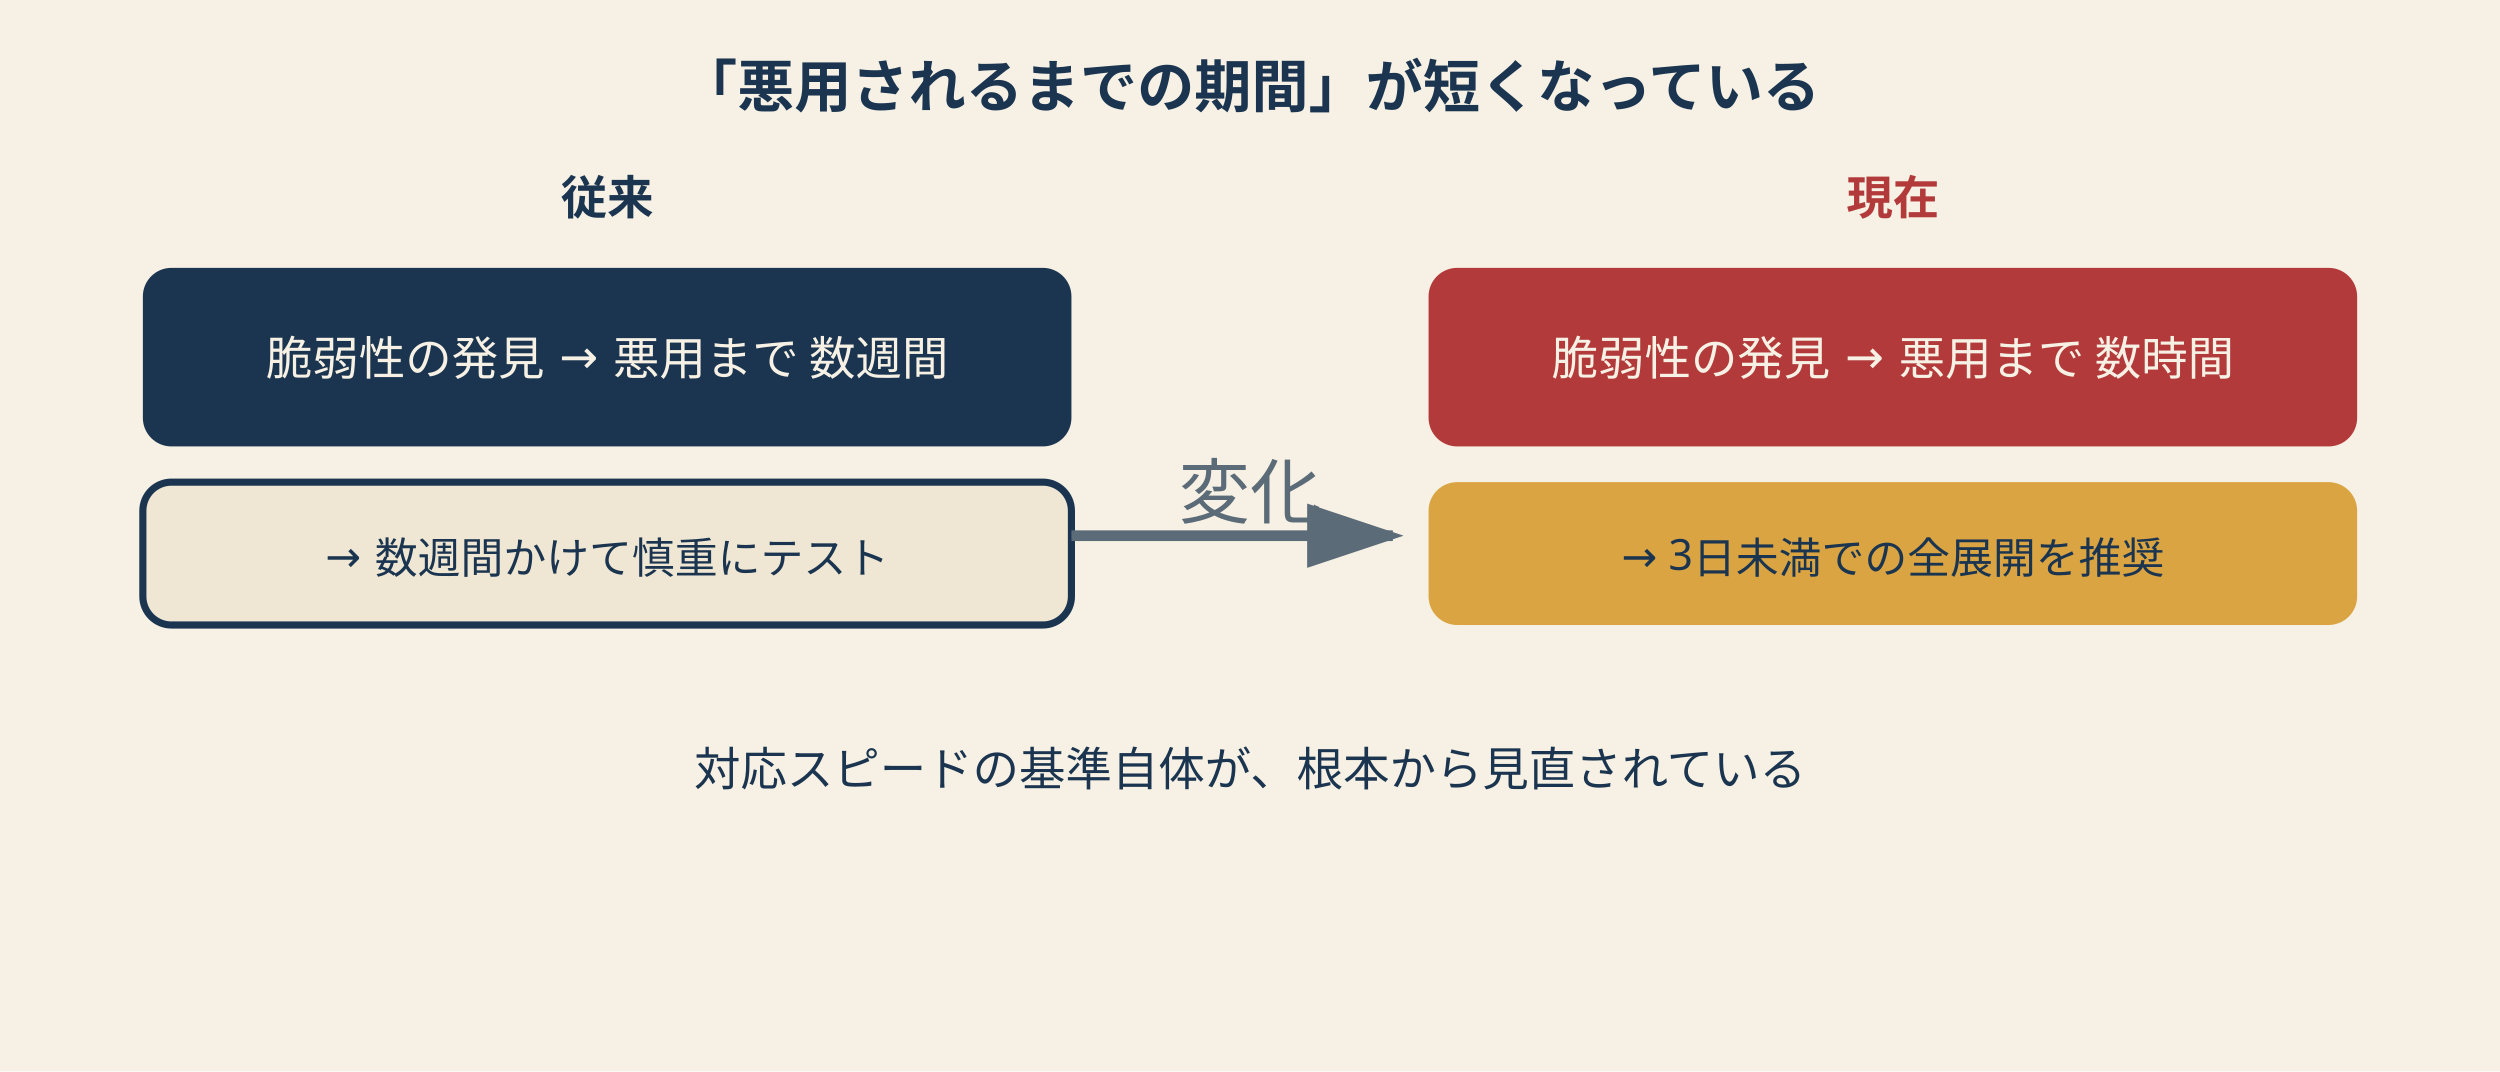
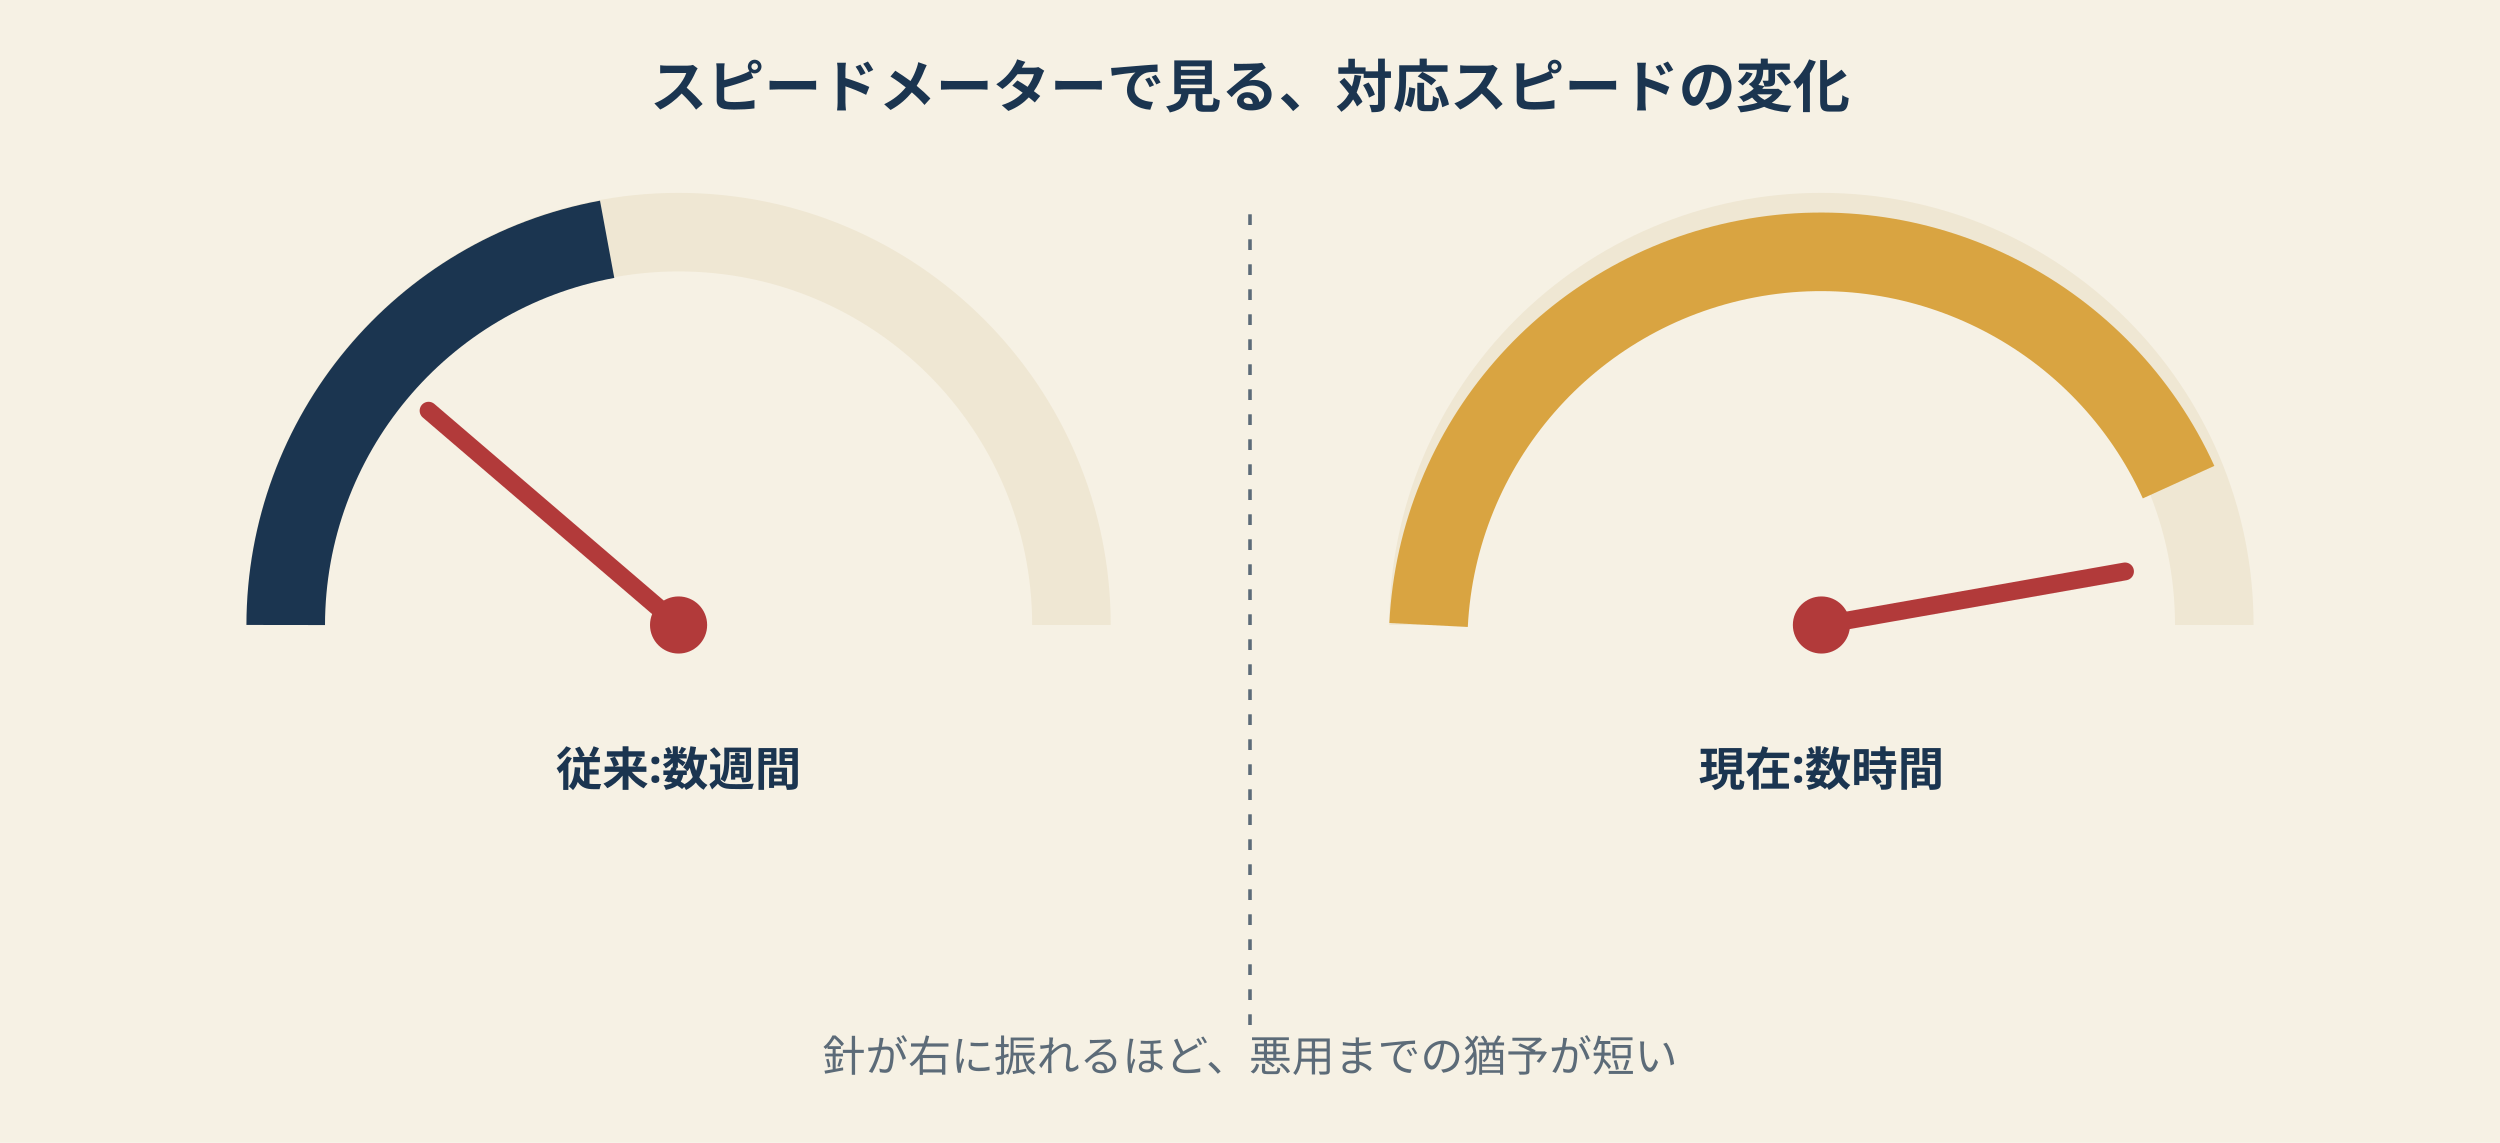
- <svg xmlns="http://www.w3.org/2000/svg" viewBox="0 0 700 300">
-   <rect width="700" height="300" fill="#F6F1E4" />
-   <text x="350" y="30" font-family="sans-serif" font-size="16" font-weight="bold" fill="#1B3550" text-anchor="middle">「悪用されるまでの期間」が短くなっている</text>
-   <text x="170" y="60" font-family="sans-serif" font-size="13" font-weight="bold" fill="#1B3550" text-anchor="middle">従来</text>
-   <rect x="40" y="75" width="260" height="50" rx="8" fill="#1B3550" />
-   <text x="170" y="105" font-family="sans-serif" font-size="13" fill="#F6F1E4" text-anchor="middle">脆弱性の発見 → 悪用まで 数週間</text>
-   <rect x="40" y="135" width="260" height="40" rx="8" fill="#EFE7D3" stroke="#1B3550" stroke-width="2" />
-   <text x="170" y="160" font-family="sans-serif" font-size="12" fill="#1B3550" text-anchor="middle">→ 数週間かけて慎重にテスト</text>
-   <text x="530" y="60" font-family="sans-serif" font-size="13" font-weight="bold" fill="#B23A3A" text-anchor="middle">現在</text>
-   <rect x="400" y="75" width="260" height="50" rx="8" fill="#B23A3A" />
-   <text x="530" y="105" font-family="sans-serif" font-size="13" fill="#F6F1E4" text-anchor="middle">脆弱性の発見 → 悪用まで 数時間</text>
-   <rect x="400" y="135" width="260" height="40" rx="8" fill="#D9A441" />
-   <text x="530" y="160" font-family="sans-serif" font-size="12" fill="#1B3550" text-anchor="middle">→ 3日未満での全展開を推奨</text>
-   <path d="M300,150 h90" stroke="#5C6B78" stroke-width="3" marker-end="url(#arrow6)" />
-   <text x="350" y="145" font-family="sans-serif" font-size="20" fill="#5C6B78" text-anchor="middle">変化</text>
-   <text x="350" y="220" font-family="sans-serif" font-size="13" fill="#1B3550" text-anchor="middle">対応スピードの基準自体が、根本から見直されている</text>
-   <defs>
-     <marker id="arrow6" markerWidth="10" markerHeight="10" refX="8" refY="3" orient="auto" markerUnits="strokeWidth">
-       <path d="M0,0 L0,6 L9,3 z" fill="#5C6B78" />
-     </marker>
-   </defs>
+ <svg xmlns="http://www.w3.org/2000/svg" viewBox="0 0 700 320">
+   <rect width="700" height="320" fill="#F6F1E4" />
+   <text x="350" y="30" font-family="sans-serif" font-size="16" font-weight="bold" fill="#1B3550" text-anchor="middle">スピードメーターで見る、対応スピードの変化</text>
+   <g transform="translate(190,175)">
+     <path d="M-110,0 A110,110 0 0 1 110,0" fill="none" stroke="#EFE7D3" stroke-width="22" />
+     <path d="M-110,0 A110,110 0 0 1 -20,-108" fill="none" stroke="#1B3550" stroke-width="22" />
+     <line x1="0" y1="0" x2="-70" y2="-60" stroke="#B23A3A" stroke-width="5" stroke-linecap="round" />
+     <circle r="8" fill="#B23A3A" />
+     <text y="45" font-family="sans-serif" font-size="13" font-weight="bold" fill="#1B3550" text-anchor="middle">従来:数週間</text>
+   </g>
+   <line x1="350" y1="60" x2="350" y2="290" stroke="#5C6B78" stroke-width="1" stroke-dasharray="3 4" />
+   <g transform="translate(510,175)">
+     <path d="M-110,0 A110,110 0 0 1 110,0" fill="none" stroke="#EFE7D3" stroke-width="22" />
+     <path d="M-110,0 A110,110 0 0 1 100,-40" fill="none" stroke="#D9A441" stroke-width="22" />
+     <line x1="0" y1="0" x2="85" y2="-15" stroke="#B23A3A" stroke-width="5" stroke-linecap="round" />
+     <circle r="8" fill="#B23A3A" />
+     <text y="45" font-family="sans-serif" font-size="13" font-weight="bold" fill="#1B3550" text-anchor="middle">現在:数時間</text>
+   </g>
+   <text x="350" y="300" font-family="sans-serif" font-size="12" fill="#5C6B78" text-anchor="middle">針が右に振れるほど、悪用までの猶予が短い</text>
</svg>
